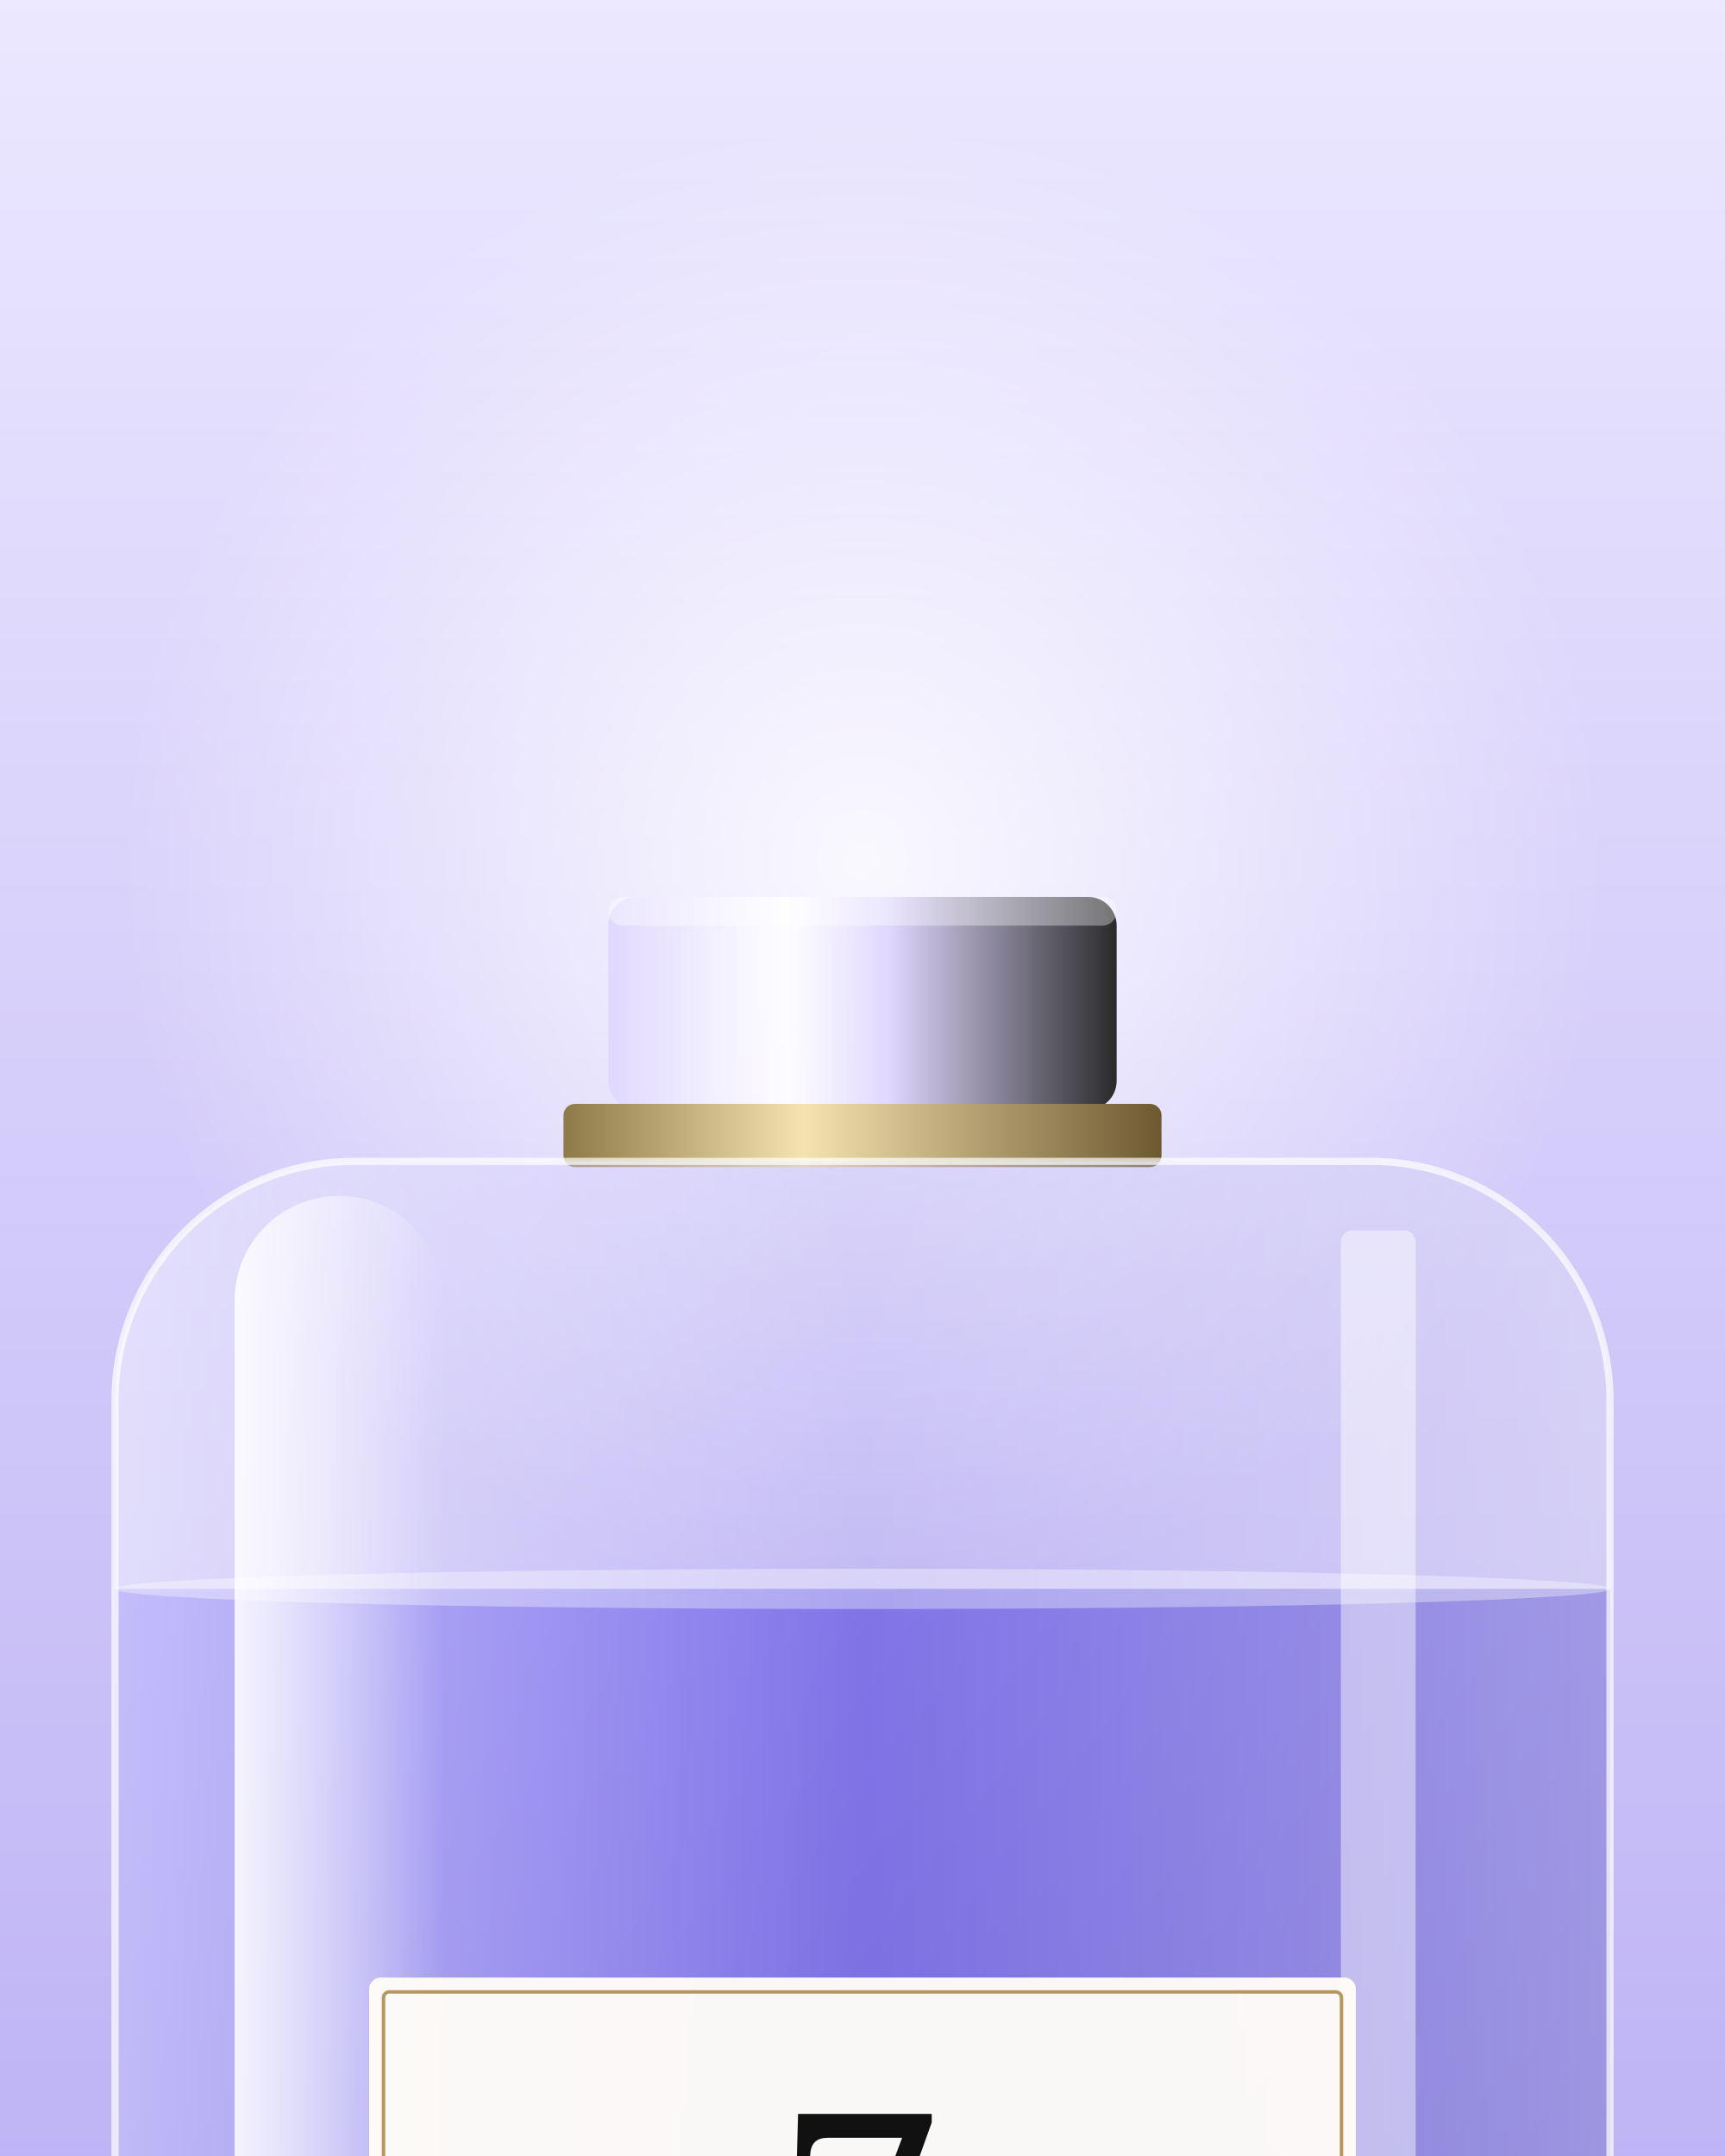
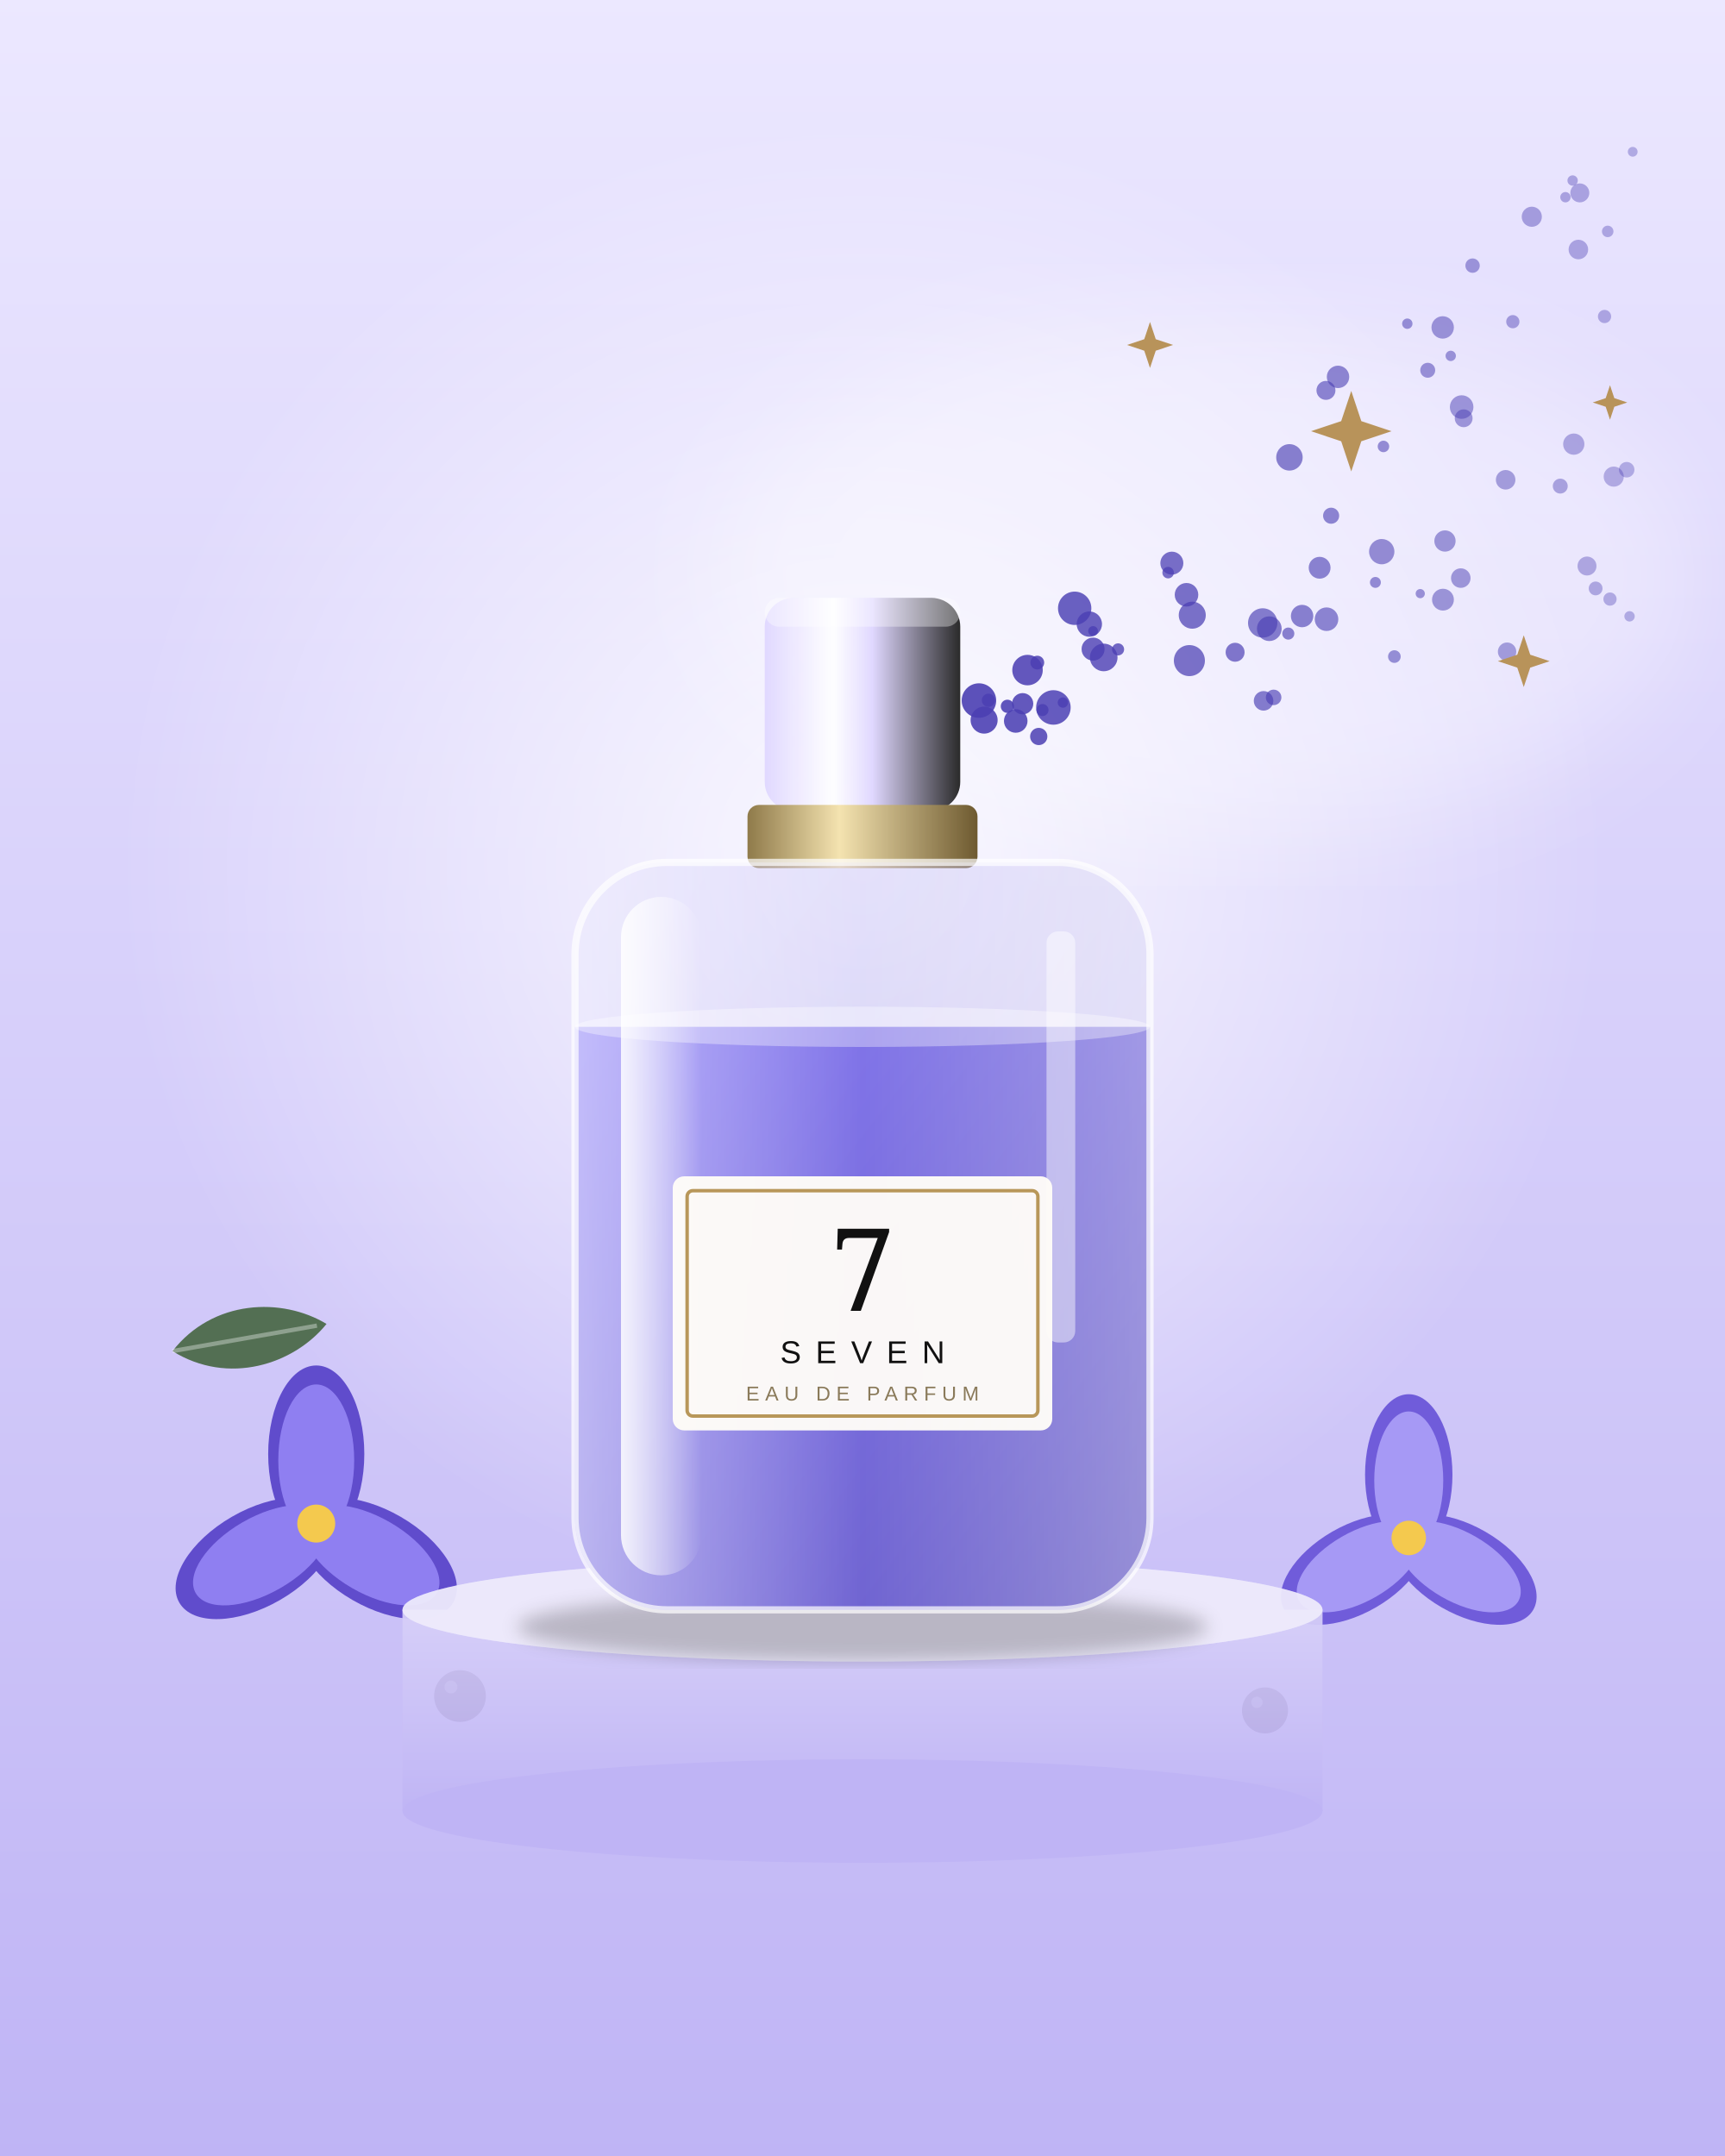
<svg xmlns="http://www.w3.org/2000/svg" viewBox="0 0 600 750">
  <defs>
    <linearGradient id="bg" x1="0" y1="0" x2="0" y2="1">
      <stop offset="0" stop-color="#ece8ff" />
      <stop offset="1" stop-color="#bfb4f5" />
    </linearGradient>
    <radialGradient id="glow" cx="50%" cy="50%" r="50%">
      <stop offset="0" stop-color="#fff" stop-opacity="0.85" />
      <stop offset="1" stop-color="#fff" stop-opacity="0" />
    </radialGradient>
    <linearGradient id="box" x1="0" y1="0" x2="1" y2="1">
      <stop offset="0" stop-color="#2b2b2b" />
      <stop offset="1" stop-color="#0d0d0d" />
    </linearGradient>
    <linearGradient id="glass" x1="0" y1="0" x2="1" y2="0">
      <stop offset="0" stop-color="#fff" stop-opacity="0.55" />
      <stop offset="0.5" stop-color="#fff" stop-opacity="0.12" />
      <stop offset="1" stop-color="#fff" stop-opacity="0.4" />
    </linearGradient>
    <linearGradient id="liquid" x1="0" y1="0" x2="1" y2="1">
      <stop offset="0" stop-color="#7b6cf6" />
      <stop offset="1" stop-color="#4b3fb3" />
    </linearGradient>
    <linearGradient id="cap" x1="0" y1="0" x2="1" y2="0">
      <stop offset="0" stop-color="#e0d8ff" />
      <stop offset="0.35" stop-color="#ffffff" stop-opacity="0.9" />
      <stop offset="0.55" stop-color="#e0d8ff" />
      <stop offset="1" stop-color="#2a2a2a" />
    </linearGradient>
    <linearGradient id="collar" x1="0" y1="0" x2="1" y2="0">
      <stop offset="0" stop-color="#8f7a4a" />
      <stop offset="0.4" stop-color="#f4e3b0" />
      <stop offset="1" stop-color="#6e5a30" />
    </linearGradient>
    <linearGradient id="shine" x1="0" y1="0" x2="1" y2="0">
      <stop offset="0" stop-color="#fff" stop-opacity="0.85" />
      <stop offset="1" stop-color="#fff" stop-opacity="0" />
    </linearGradient>
    <linearGradient id="fade" x1="0" y1="0" x2="0" y2="1">
      <stop offset="0" stop-color="#fff" stop-opacity="0.35" />
      <stop offset="1" stop-color="#fff" stop-opacity="0" />
    </linearGradient>
    <filter id="soft">
      <feGaussianBlur stdDeviation="3" />
    </filter>
    <filter id="blur18">
      <feGaussianBlur stdDeviation="18" />
    </filter>
  </defs>
  <rect width="600" height="750" fill="url(#bg)" />
  <circle cx="300" cy="300" r="260" fill="url(#glow)" />
-   <ellipse cx="300" cy="1086" rx="312" ry="12" fill="#000" opacity="0.22" filter="url(#soft)" />
-   <rect x="211.6" y="312" width="176.8" height="74" rx="10" fill="url(#cap)" />
-   <rect x="211.6" y="312" width="176.8" height="10" rx="5" fill="#fff" opacity="0.35" />
-   <rect x="196" y="384" width="208" height="22" rx="4" fill="url(#collar)" />
-   <rect x="40" y="404" width="520" height="676" rx="83.2" fill="url(#liquid)" opacity="0.18" />
+   <ellipse cx="420" cy="200" rx="170" ry="90" fill="#fff" opacity="0.35" filter="url(#blur18)" />
+   <circle cx="342.3" cy="250.5" r="4.7" fill="#4b3fb3" opacity="0.89" />
+   <circle cx="413.7" cy="229.8" r="5.4" fill="#4b3fb3" opacity="0.72" />
+   <circle cx="555.0" cy="204.7" r="2.4" fill="#4b3fb3" opacity="0.39" />
+   <circle cx="523.7" cy="166.9" r="3.4" fill="#4b3fb3" opacity="0.46" />
+   <circle cx="489.5" cy="112.6" r="1.8" fill="#4b3fb3" opacity="0.54" />
+   <circle cx="532.8" cy="75.4" r="3.5" fill="#4b3fb3" opacity="0.44" />
+   <circle cx="448.5" cy="159.1" r="4.6" fill="#4b3fb3" opacity="0.64" />
+   <circle cx="558.1" cy="110.1" r="2.3" fill="#4b3fb3" opacity="0.38" />
+   <circle cx="343.8" cy="243.6" r="2.3" fill="#4b3fb3" opacity="0.89" />
+   <circle cx="361.3" cy="256.2" r="3.0" fill="#4b3fb3" opacity="0.85" />
+   <circle cx="512.2" cy="92.4" r="2.5" fill="#4b3fb3" opacity="0.49" />
+   <circle cx="448.1" cy="220.4" r="2.1" fill="#4b3fb3" opacity="0.64" />
+   <circle cx="565.8" cy="163.4" r="2.7" fill="#4b3fb3" opacity="0.36" />
+   <circle cx="441.5" cy="218.7" r="4.3" fill="#4b3fb3" opacity="0.66" />
+   <circle cx="494.0" cy="206.5" r="1.6" fill="#4b3fb3" opacity="0.53" />
+   <circle cx="478.4" cy="202.6" r="1.9" fill="#4b3fb3" opacity="0.57" />
+   <circle cx="439.5" cy="243.8" r="3.4" fill="#4b3fb3" opacity="0.66" />
+   <circle cx="485.0" cy="228.4" r="2.2" fill="#4b3fb3" opacity="0.55" />
+   <circle cx="501.8" cy="113.9" r="3.9" fill="#4b3fb3" opacity="0.51" />
+   <circle cx="481.2" cy="155.3" r="2.0" fill="#4b3fb3" opacity="0.56" />
+   <circle cx="461.4" cy="215.4" r="4.1" fill="#4b3fb3" opacity="0.61" />
+   <circle cx="443.0" cy="242.6" r="2.7" fill="#4b3fb3" opacity="0.65" />
+   <circle cx="355.7" cy="244.8" r="3.7" fill="#4b3fb3" opacity="0.86" />
+   <circle cx="560.0" cy="208.4" r="2.3" fill="#4b3fb3" opacity="0.37" />
+   <circle cx="340.5" cy="243.7" r="6.0" fill="#4b3fb3" opacity="0.90" />
+   <circle cx="501.9" cy="208.6" r="3.8" fill="#4b3fb3" opacity="0.51" />
+   <circle cx="378.9" cy="217.1" r="4.4" fill="#4b3fb3" opacity="0.81" />
+   <circle cx="504.6" cy="123.8" r="1.8" fill="#4b3fb3" opacity="0.51" />
+   <circle cx="373.8" cy="211.6" r="5.8" fill="#4b3fb3" opacity="0.82" />
+   <circle cx="380.2" cy="219.5" r="1.7" fill="#4b3fb3" opacity="0.80" />
+   <circle cx="360.8" cy="230.5" r="2.4" fill="#4b3fb3" opacity="0.85" />
+   <circle cx="549.5" cy="67.1" r="3.3" fill="#4b3fb3" opacity="0.40" />
+   <circle cx="567.9" cy="52.8" r="1.7" fill="#4b3fb3" opacity="0.36" />
+   <circle cx="388.9" cy="225.9" r="2.1" fill="#4b3fb3" opacity="0.78" />
+   <circle cx="549.0" cy="86.8" r="3.4" fill="#4b3fb3" opacity="0.40" />
+   <circle cx="406.3" cy="199.2" r="2.0" fill="#4b3fb3" opacity="0.74" />
+   <circle cx="544.5" cy="68.6" r="1.8" fill="#4b3fb3" opacity="0.41" />
+   <circle cx="414.7" cy="214.0" r="4.7" fill="#4b3fb3" opacity="0.72" />
+   <circle cx="353.3" cy="250.8" r="4.1" fill="#4b3fb3" opacity="0.87" />
+   <circle cx="350.4" cy="245.7" r="2.3" fill="#4b3fb3" opacity="0.88" />
+   <circle cx="552.0" cy="196.9" r="3.3" fill="#4b3fb3" opacity="0.39" />
+   <circle cx="526.2" cy="111.9" r="2.3" fill="#4b3fb3" opacity="0.45" />
+   <circle cx="542.7" cy="169.1" r="2.6" fill="#4b3fb3" opacity="0.42" />
+   <circle cx="465.4" cy="131.1" r="3.9" fill="#4b3fb3" opacity="0.60" />
+   <circle cx="461.2" cy="135.8" r="3.3" fill="#4b3fb3" opacity="0.61" />
+   <circle cx="561.3" cy="165.8" r="3.5" fill="#4b3fb3" opacity="0.37" />
+   <circle cx="357.4" cy="233.1" r="5.3" fill="#4b3fb3" opacity="0.86" />
+   <circle cx="383.9" cy="228.7" r="4.8" fill="#4b3fb3" opacity="0.80" />
+   <circle cx="508.1" cy="201.1" r="3.4" fill="#4b3fb3" opacity="0.50" />
+   <circle cx="496.6" cy="128.8" r="2.6" fill="#4b3fb3" opacity="0.53" />
+   <circle cx="380.2" cy="225.8" r="4.0" fill="#4b3fb3" opacity="0.80" />
+   <circle cx="452.9" cy="214.3" r="3.9" fill="#4b3fb3" opacity="0.63" />
+   <circle cx="439.2" cy="216.7" r="5.1" fill="#4b3fb3" opacity="0.66" />
+   <circle cx="366.4" cy="246.1" r="6.0" fill="#4b3fb3" opacity="0.84" />
+   <circle cx="566.8" cy="214.4" r="1.8" fill="#4b3fb3" opacity="0.36" />
+   <circle cx="508.4" cy="141.6" r="4.1" fill="#4b3fb3" opacity="0.50" />
+   <circle cx="362.6" cy="247.0" r="2.1" fill="#4b3fb3" opacity="0.85" />
+   <circle cx="412.7" cy="206.9" r="4.1" fill="#4b3fb3" opacity="0.73" />
+   <circle cx="463.0" cy="179.4" r="2.8" fill="#4b3fb3" opacity="0.61" />
+   <circle cx="369.7" cy="244.4" r="1.8" fill="#4b3fb3" opacity="0.83" />
+   <circle cx="407.6" cy="195.9" r="4.0" fill="#4b3fb3" opacity="0.74" />
+   <circle cx="559.2" cy="80.5" r="2.0" fill="#4b3fb3" opacity="0.38" />
+   <circle cx="524.2" cy="226.7" r="3.2" fill="#4b3fb3" opacity="0.46" />
+   <circle cx="509.1" cy="145.5" r="3.1" fill="#4b3fb3" opacity="0.50" />
+   <circle cx="547.4" cy="154.5" r="3.7" fill="#4b3fb3" opacity="0.40" />
+   <circle cx="547.0" cy="62.8" r="1.8" fill="#4b3fb3" opacity="0.40" />
+   <circle cx="502.6" cy="188.2" r="3.7" fill="#4b3fb3" opacity="0.51" />
+   <circle cx="480.6" cy="191.9" r="4.4" fill="#4b3fb3" opacity="0.56" />
+   <circle cx="459.0" cy="197.5" r="3.8" fill="#4b3fb3" opacity="0.62" />
+   <circle cx="429.6" cy="226.9" r="3.3" fill="#4b3fb3" opacity="0.69" />
+   <path d="M 470 136 L 473.5 146.5 L 484 150 L 473.5 153.5 L 470 164 L 466.5 153.5 L 456 150 L 466.5 146.5 Z" fill="#b8935a" />
+   <path d="M 530 221 L 532.25 227.75 L 539 230 L 532.25 232.25 L 530 239 L 527.75 232.25 L 521 230 L 527.75 227.75 Z" fill="#b8935a" />
+   <path d="M 400 112 L 402 118 L 408 120 L 402 122 L 400 128 L 398 122 L 392 120 L 398 118 Z" fill="#b8935a" />
+   <path d="M 560 134 L 561.5 138.5 L 566 140 L 561.5 141.5 L 560 146 L 558.5 141.5 L 554 140 L 558.5 138.5 Z" fill="#b8935a" />
+   <g opacity="0.95">
+     <g transform="translate(110 530)">
+       <ellipse cx="0" cy="24.2" rx="16.72" ry="30.8" transform="rotate(60)" fill="#5a46c9" />
+       <ellipse cx="0" cy="24.2" rx="16.72" ry="30.8" transform="rotate(180)" fill="#5a46c9" />
+       <ellipse cx="0" cy="24.2" rx="16.72" ry="30.8" transform="rotate(300)" fill="#5a46c9" />
+       <ellipse cx="0" cy="-22" rx="13.2" ry="26.4" transform="rotate(0)" fill="#8c7cf0" />
+       <ellipse cx="0" cy="-22" rx="13.2" ry="26.4" transform="rotate(120)" fill="#8c7cf0" />
+       <ellipse cx="0" cy="-22" rx="13.2" ry="26.4" transform="rotate(240)" fill="#8c7cf0" />
+       <circle r="6.6" fill="#f6c945" />
+     </g>
+     <g transform="translate(490 535)">
+       <ellipse cx="0" cy="22" rx="15.2" ry="28" transform="rotate(60)" fill="#6b57d8" />
+       <ellipse cx="0" cy="22" rx="15.2" ry="28" transform="rotate(180)" fill="#6b57d8" />
+       <ellipse cx="0" cy="22" rx="15.2" ry="28" transform="rotate(300)" fill="#6b57d8" />
+       <ellipse cx="0" cy="-20" rx="12" ry="24" transform="rotate(0)" fill="#a497f5" />
+       <ellipse cx="0" cy="-20" rx="12" ry="24" transform="rotate(120)" fill="#a497f5" />
+       <ellipse cx="0" cy="-20" rx="12" ry="24" transform="rotate(240)" fill="#a497f5" />
+       <circle r="6" fill="#f6c945" />
+     </g>
+     <circle cx="160" cy="590" r="9" fill="#2a1446" />
+     <circle cx="156.85" cy="586.85" r="2.25" fill="#fff" opacity="0.4" />
+     <circle cx="440" cy="595" r="8" fill="#2a1446" />
+     <circle cx="437.2" cy="592.2" r="2" fill="#fff" opacity="0.4" />
+     <g transform="translate(60 470) rotate(-10)">
+       <path d="M0 0 C 17 -15.3, 40.8 -11.9, 54.4 0 C 40.8 11.9, 17 15.3, 0 0 Z" fill="#4d6b4a" />
+       <path d="M0 0 L 51 0" stroke="#fff" stroke-opacity="0.35" stroke-width="1.5" />
+     </g>
+   </g>
+   <rect x="140" y="560" width="320" height="70" fill="#bfb4f5" opacity="0.9" />
+   <rect x="140" y="560" width="320" height="70" fill="url(#fade)" />
+   <ellipse cx="300" cy="630" rx="160" ry="18" fill="#bfb4f5" />
+   <ellipse cx="300" cy="560" rx="160" ry="18" fill="#fff" opacity="0.92" />
+   <ellipse cx="300" cy="560" rx="160" ry="18" fill="#bfb4f5" opacity="0.25" />
+   <ellipse cx="300" cy="566" rx="120" ry="12" fill="#000" opacity="0.22" filter="url(#soft)" />
+   <rect x="266" y="208" width="68" height="74" rx="10" fill="url(#cap)" />
+   <rect x="266" y="208" width="68" height="10" rx="5" fill="#fff" opacity="0.35" />
+   <rect x="260" y="280" width="80" height="22" rx="4" fill="url(#collar)" />
+   <rect x="200" y="300" width="200" height="260" rx="32" fill="url(#liquid)" opacity="0.18" />
  <clipPath id="body">
-     <rect x="40" y="404" width="520" height="676" rx="83.2" />
+     <rect x="200" y="300" width="200" height="260" rx="32" />
  </clipPath>
  <g clip-path="url(#body)">
-     <rect x="40" y="552.72" width="520" height="676" fill="url(#liquid)" />
-     <ellipse cx="300" cy="552.72" rx="260" ry="7" fill="#fff" opacity="0.35" />
-     <rect x="40" y="404" width="520" height="676" fill="url(#glass)" />
-     <rect x="81.6" y="416" width="72.8" height="652" rx="36.4" fill="url(#shine)" />
-     <rect x="466.4" y="428" width="26" height="371.8" rx="4" fill="#fff" opacity="0.45" />
+     <rect x="200" y="357.2" width="200" height="260" fill="url(#liquid)" />
+     <ellipse cx="300" cy="357.2" rx="100" ry="7" fill="#fff" opacity="0.35" />
+     <rect x="200" y="300" width="200" height="260" fill="url(#glass)" />
+     <rect x="216" y="312" width="28" height="236" rx="14" fill="url(#shine)" />
+     <rect x="364" y="324" width="10" height="143" rx="4" fill="#fff" opacity="0.45" />
  </g>
-   <rect x="40" y="404" width="520" height="676" rx="83.2" fill="none" stroke="#fff" stroke-opacity="0.7" stroke-width="2.5" />
-   <rect x="128.4" y="687.92" width="343.2" height="229.84" rx="4" fill="#fffdf8" opacity="0.96" />
-   <rect x="133.4" y="692.92" width="333.2" height="219.84" rx="2" fill="none" stroke="#b8975a" stroke-width="1.2" />
-   <text x="300" y="809.6" font-family="Georgia, serif" font-size="104" text-anchor="middle" fill="#111">7</text>
-   <text x="300" y="856.92" font-family="Arial, sans-serif" font-size="28.6" letter-spacing="13" text-anchor="middle" fill="#111">SEVEN</text>
-   <text x="300" y="890.72" font-family="Arial, sans-serif" font-size="18.2" letter-spacing="2" text-anchor="middle" fill="#8a7a5a">EAU DE PARFUM</text>
+   <rect x="200" y="300" width="200" height="260" rx="32" fill="none" stroke="#fff" stroke-opacity="0.7" stroke-width="2.5" />
+   <rect x="234" y="409.2" width="132" height="88.4" rx="4" fill="#fffdf8" opacity="0.96" />
+   <rect x="239" y="414.2" width="122" height="78.4" rx="2" fill="none" stroke="#b8975a" stroke-width="1.2" />
+   <text x="300" y="456" font-family="Georgia, serif" font-size="40" text-anchor="middle" fill="#111">7</text>
+   <text x="300" y="474.2" font-family="Arial, sans-serif" font-size="11" letter-spacing="5" text-anchor="middle" fill="#111">SEVEN</text>
+   <text x="300" y="487.2" font-family="Arial, sans-serif" font-size="7" letter-spacing="2" text-anchor="middle" fill="#8a7a5a">EAU DE PARFUM</text>
</svg>
